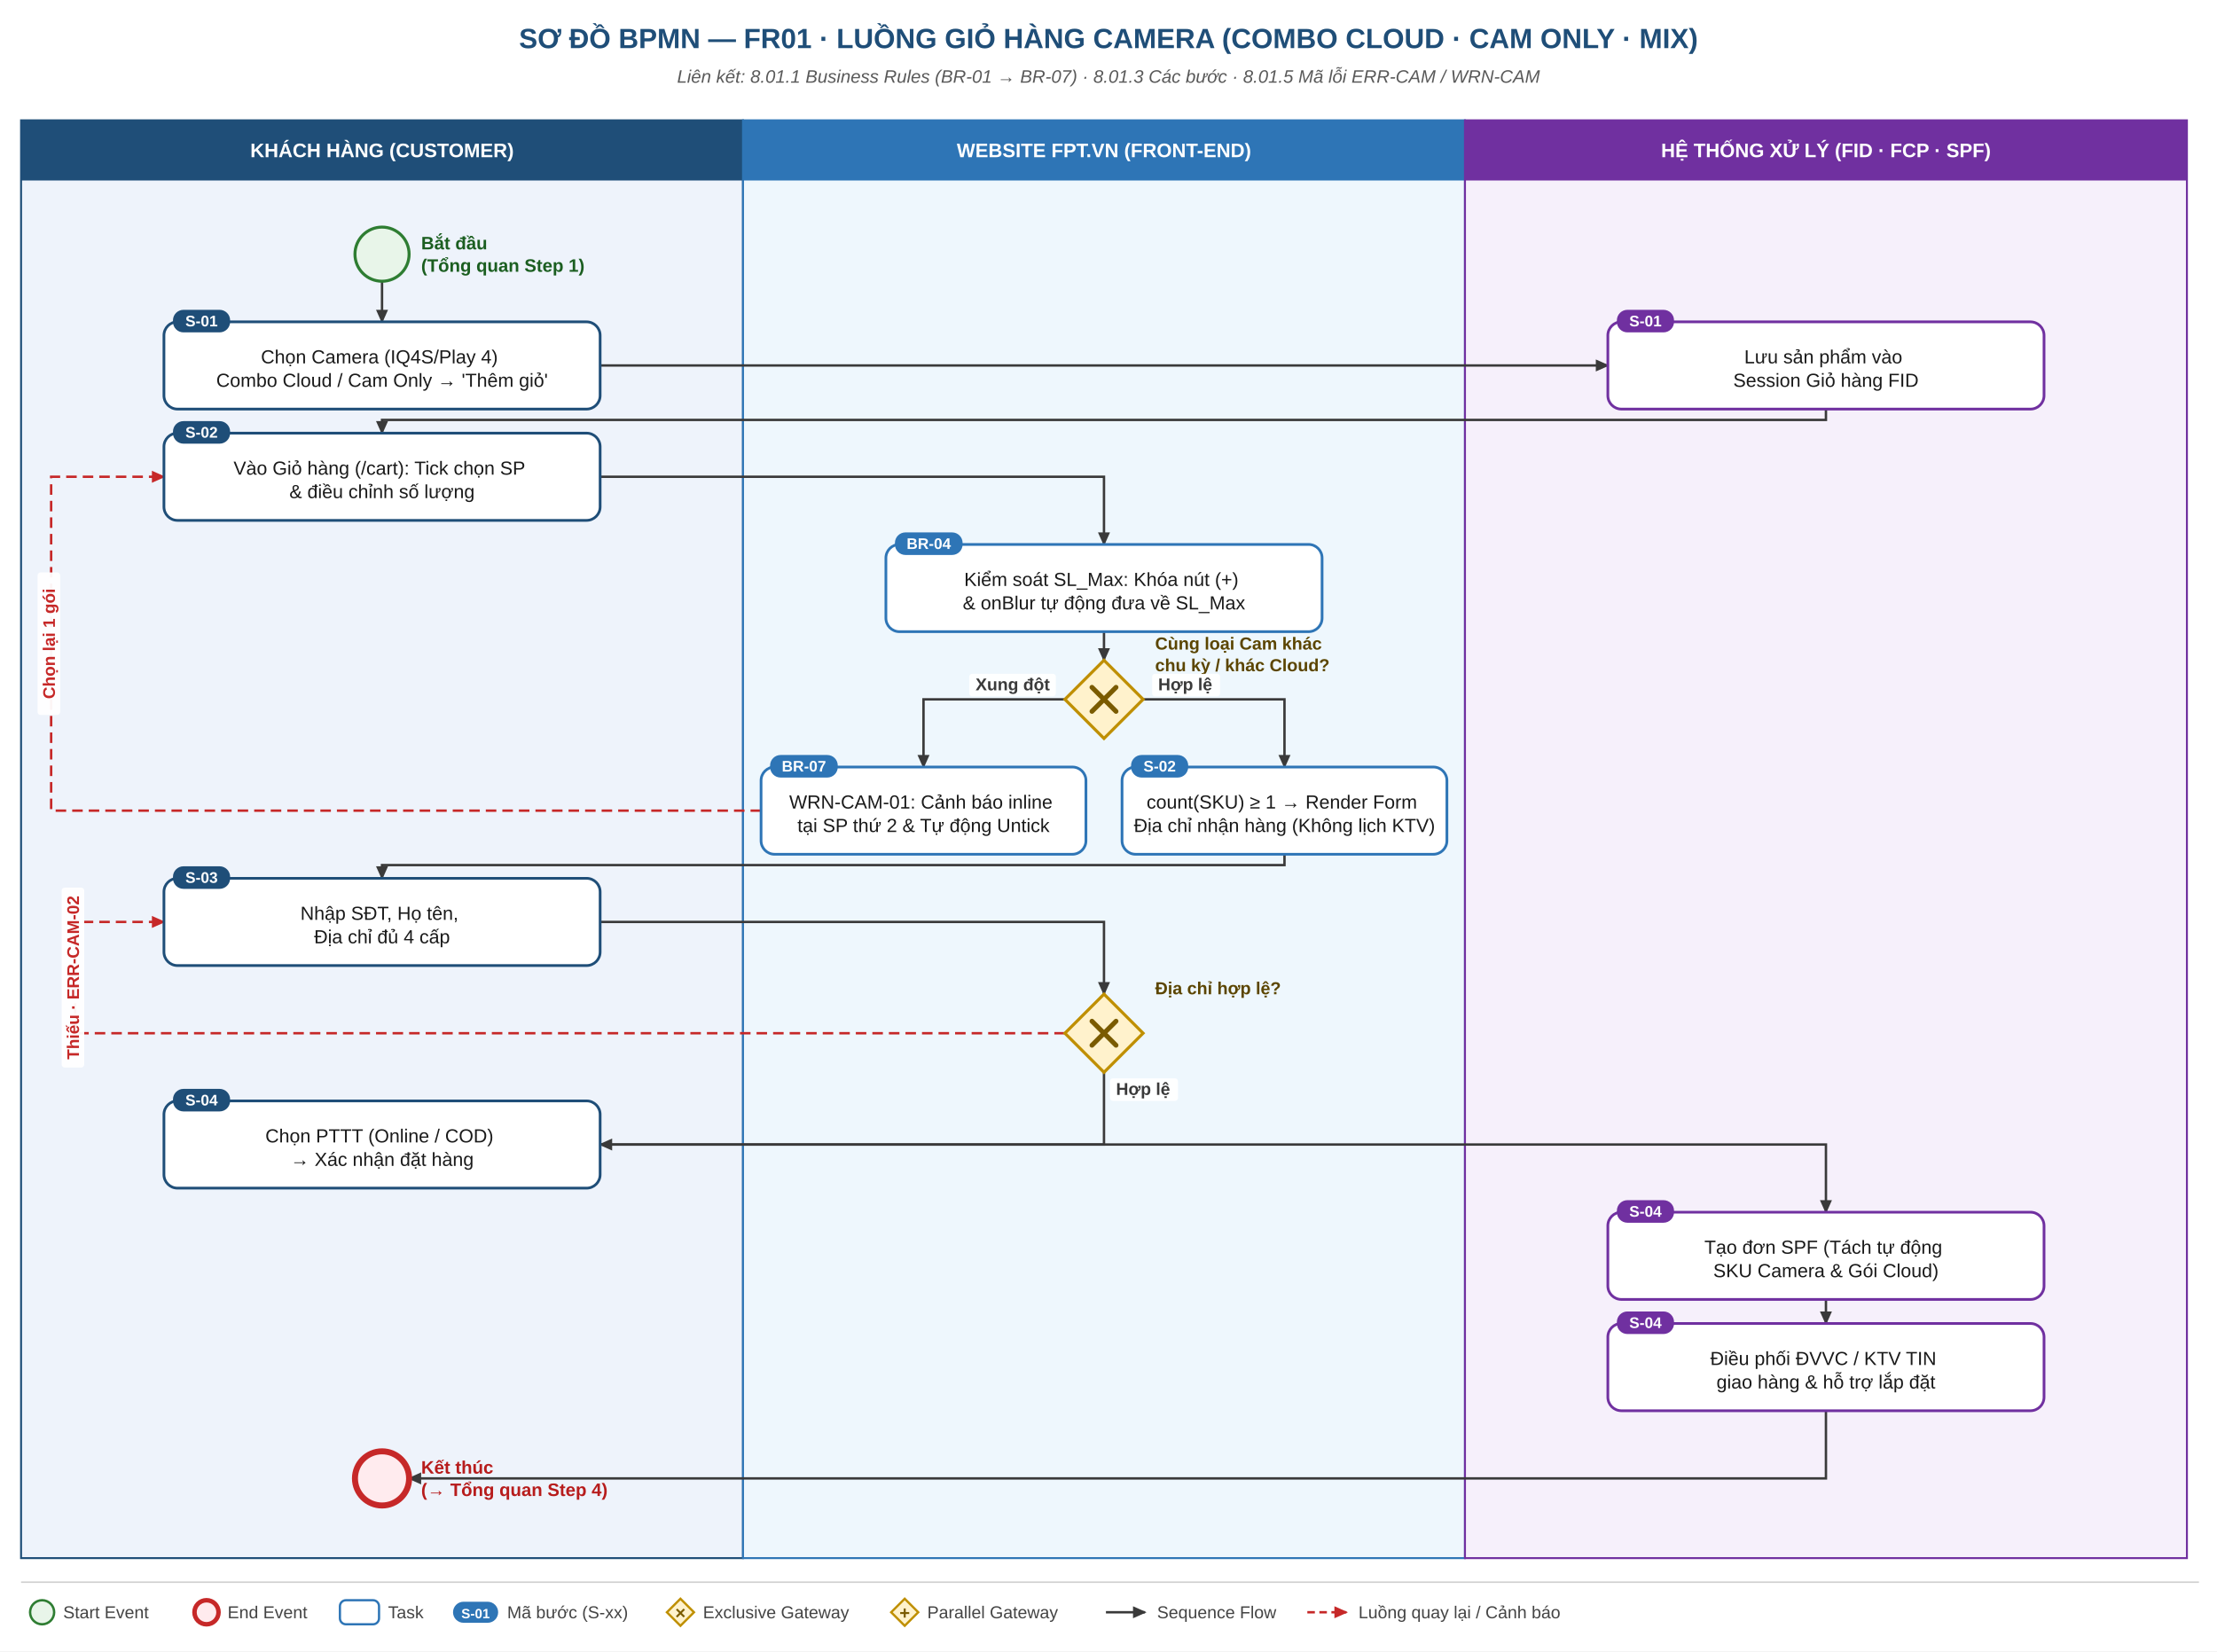
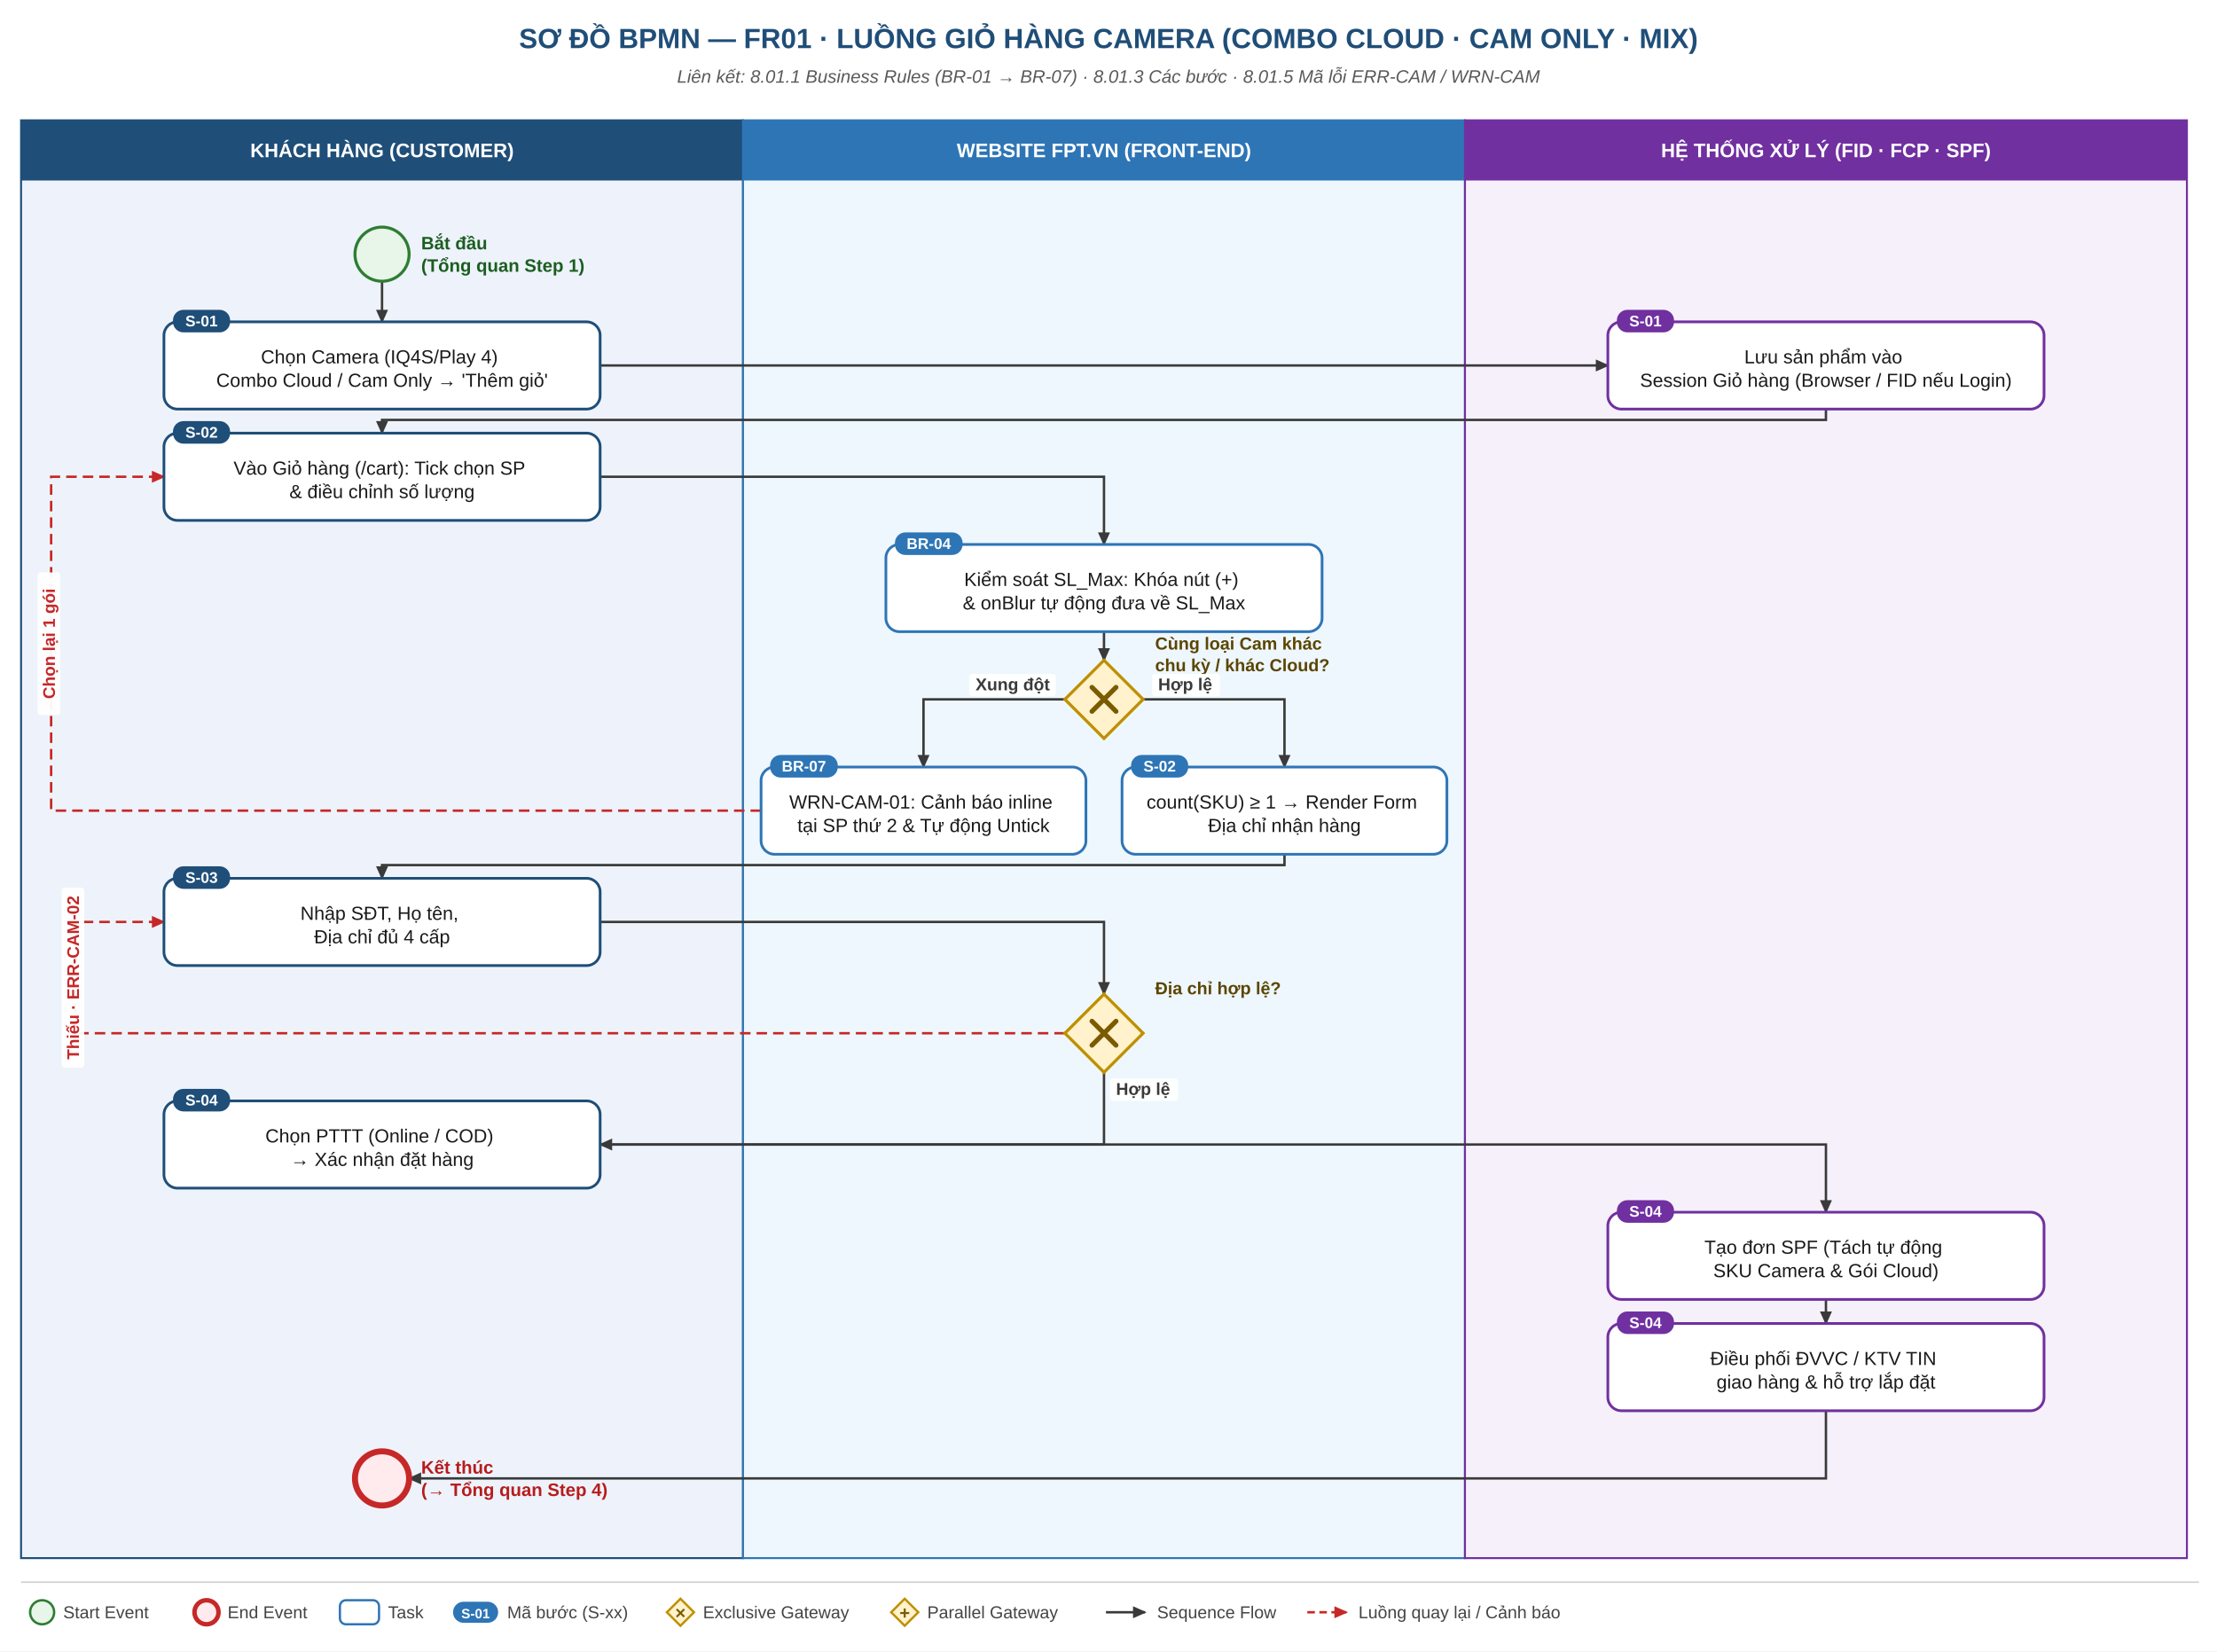
<svg xmlns="http://www.w3.org/2000/svg" width="1474" height="1098" viewBox="0 0 1474 1098" font-family="Arial, Helvetica, sans-serif">
  <rect width="1474" height="1098" fill="#ffffff" />
  <defs>
    <marker id="a" markerWidth="10" markerHeight="10" refX="8" refY="4" orient="auto" markerUnits="userSpaceOnUse">
      <path d="M0,0 L9,4 L0,8 Z" fill="#3a3a3a" />
    </marker>
    <marker id="ar" markerWidth="10" markerHeight="10" refX="8" refY="4" orient="auto" markerUnits="userSpaceOnUse">
      <path d="M0,0 L9,4 L0,8 Z" fill="#c62828" />
    </marker>
  </defs>
  <text x="737.0" y="32" font-size="18.5" font-weight="bold" fill="#1f4e78" text-anchor="middle">SƠ ĐỒ BPMN — FR01 · LUỒNG GIỎ HÀNG CAMERA (COMBO CLOUD · CAM ONLY · MIX)</text>
  <text x="737.0" y="55" font-size="12" fill="#595959" font-style="italic" text-anchor="middle">Liên kết: 8.01.1 Business Rules (BR-01 → BR-07) · 8.01.3 Các bước · 8.01.5 Mã lỗi ERR-CAM / WRN-CAM</text>
  <rect x="14" y="80" width="480" height="956" fill="#eef3fb" stroke="#1f4e78" stroke-width="1.3" />
  <rect x="14" y="80" width="480" height="40" fill="#1f4e78" />
  <text x="254.0" y="104.5" font-size="13" font-weight="bold" fill="#fff" text-anchor="middle">KHÁCH HÀNG (CUSTOMER)</text>
  <rect x="494" y="80" width="480" height="956" fill="#eef7fd" stroke="#2e75b6" stroke-width="1.3" />
  <rect x="494" y="80" width="480" height="40" fill="#2e75b6" />
  <text x="734.0" y="104.5" font-size="13" font-weight="bold" fill="#fff" text-anchor="middle">WEBSITE FPT.VN (FRONT-END)</text>
  <rect x="974" y="80" width="480" height="956" fill="#f6f0fb" stroke="#7030a0" stroke-width="1.3" />
  <rect x="974" y="80" width="480" height="40" fill="#7030a0" />
  <text x="1214.0" y="104.5" font-size="13" font-weight="bold" fill="#fff" text-anchor="middle">HỆ THỐNG XỬ LÝ (FID · FCP · SPF)</text>
  <path d="M254.0,187.0 L254.0,214.0" fill="none" stroke="#3a3a3a" stroke-width="1.6" marker-end="url(#a)" />
  <path d="M399.0,243.0 L1069.0,243.0" fill="none" stroke="#3a3a3a" stroke-width="1.6" marker-end="url(#a)" />
  <path d="M1214.0,272.0 L1214.0,279.2 L254.0,279.2 L254.0,288.0" fill="none" stroke="#3a3a3a" stroke-width="1.6" marker-end="url(#a)" />
  <path d="M399.0,317.0 L734.0,317.0 L734.0,362.0" fill="none" stroke="#3a3a3a" stroke-width="1.6" marker-end="url(#a)" />
  <path d="M734.0,420.0 L734.0,439.0" fill="none" stroke="#3a3a3a" stroke-width="1.6" marker-end="url(#a)" />
  <path d="M708.0,465.0 L614.0,465.0 L614.0,510.0" fill="none" stroke="#3a3a3a" stroke-width="1.6" marker-end="url(#a)" />
  <path d="M760.0,465.0 L854.0,465.0 L854.0,510.0" fill="none" stroke="#3a3a3a" stroke-width="1.6" marker-end="url(#a)" />
  <path d="M506.0,539.0 L34.0,539.0 L34.0,317.0 L109.0,317.0" fill="none" stroke="#c62828" stroke-width="1.6" stroke-dasharray="7,4" marker-end="url(#ar)" />
  <path d="M854.0,568.0 L854.0,575.2 L254.0,575.2 L254.0,584.0" fill="none" stroke="#3a3a3a" stroke-width="1.6" marker-end="url(#a)" />
  <path d="M399.0,613.0 L734.0,613.0 L734.0,661.0" fill="none" stroke="#3a3a3a" stroke-width="1.6" marker-end="url(#a)" />
  <path d="M734.0,713.0 L734.0,761.0 L399.0,761.0" fill="none" stroke="#3a3a3a" stroke-width="1.6" marker-end="url(#a)" />
  <path d="M708.0,687.0 L50.0,687.0 L50.0,613.0 L109.0,613.0" fill="none" stroke="#c62828" stroke-width="1.6" stroke-dasharray="7,4" marker-end="url(#ar)" />
  <path d="M399.0,761.0 L1214.0,761.0 L1214.0,806.0" fill="none" stroke="#3a3a3a" stroke-width="1.6" marker-end="url(#a)" />
  <path d="M1214.0,864.0 L1214.0,880.0" fill="none" stroke="#3a3a3a" stroke-width="1.6" marker-end="url(#a)" />
  <path d="M1214.0,938.0 L1214.0,983.0 L272.0,983.0" fill="none" stroke="#3a3a3a" stroke-width="1.6" marker-end="url(#a)" />
  <circle cx="254.0" cy="169.0" r="18" fill="#e8f5e9" stroke="#2e7d32" stroke-width="2" />
  <text x="280.0" y="165.8" font-size="12" fill="#1b5e20" font-weight="bold" text-anchor="start">
    <tspan x="280.0" dy="0.0">Bắt đầu</tspan>
    <tspan x="280.0" dy="14.9">(Tổng quan Step 1)</tspan>
  </text>
  <rect x="109.0" y="214.0" width="290" height="58" rx="9" fill="#ffffff" stroke="#1f4e78" stroke-width="1.8" />
  <text x="254.0" y="241.6" font-size="12.6" fill="#1a1a1a" font-weight="normal" text-anchor="middle">
    <tspan x="254.0" dy="0.0">Chọn Camera (IQ4S/Play 4)</tspan>
    <tspan x="254.0" dy="15.6">Combo Cloud / Cam Only → 'Thêm giỏ'</tspan>
  </text>
  <rect x="115.0" y="206.0" width="38" height="15" rx="7" fill="#1f4e78" />
  <text x="134.0" y="217.0" font-size="10.2" font-weight="bold" fill="#fff" text-anchor="middle">S-01</text>
  <rect x="1069.0" y="214.0" width="290" height="58" rx="9" fill="#ffffff" stroke="#7030a0" stroke-width="1.8" />
  <text x="1214.0" y="241.6" font-size="12.6" fill="#1a1a1a" font-weight="normal" text-anchor="middle">
    <tspan x="1214.0" dy="0.0">Lưu sản phẩm vào</tspan>
-     <tspan x="1214.0" dy="15.6">Session Giỏ hàng FID</tspan>
+     <tspan x="1214.0" dy="15.6">Session Giỏ hàng (Browser / FID nếu Login)</tspan>
  </text>
  <rect x="1075.0" y="206.0" width="38" height="15" rx="7" fill="#7030a0" />
  <text x="1094.0" y="217.0" font-size="10.2" font-weight="bold" fill="#fff" text-anchor="middle">S-01</text>
  <rect x="109.0" y="288.0" width="290" height="58" rx="9" fill="#ffffff" stroke="#1f4e78" stroke-width="1.8" />
  <text x="254.0" y="315.6" font-size="12.6" fill="#1a1a1a" font-weight="normal" text-anchor="middle">
    <tspan x="254.0" dy="0.0">Vào Giỏ hàng (/cart): Tick chọn SP</tspan>
    <tspan x="254.0" dy="15.6">&amp; điều chỉnh số lượng</tspan>
  </text>
  <rect x="115.0" y="280.0" width="38" height="15" rx="7" fill="#1f4e78" />
  <text x="134.0" y="291.0" font-size="10.2" font-weight="bold" fill="#fff" text-anchor="middle">S-02</text>
  <rect x="589.0" y="362.0" width="290" height="58" rx="9" fill="#ffffff" stroke="#2e75b6" stroke-width="1.8" />
  <text x="734.0" y="389.6" font-size="12.6" fill="#1a1a1a" font-weight="normal" text-anchor="middle">
    <tspan x="734.0" dy="0.0">Kiểm soát SL_Max: Khóa nút (+)</tspan>
    <tspan x="734.0" dy="15.6">&amp; onBlur tự động đưa về SL_Max</tspan>
  </text>
  <rect x="595.0" y="354.0" width="45" height="15" rx="7" fill="#2e75b6" />
  <text x="617.5" y="365.0" font-size="10.2" font-weight="bold" fill="#fff" text-anchor="middle">BR-04</text>
  <polygon points="734.0,439.0 760.0,465.0 734.0,491.0 708.0,465.0" fill="#fff2cc" stroke="#bf8f00" stroke-width="2" />
  <path d="M726.0,457.0 L742.0,473.0 M742.0,457.0 L726.0,473.0" stroke="#7a5b00" stroke-width="3.2" stroke-linecap="round" />
  <text x="768.0" y="431.9" font-size="11.6" fill="#5b4500" font-weight="bold" text-anchor="start">
    <tspan x="768.0" dy="0.0">Cùng loại Cam khác</tspan>
    <tspan x="768.0" dy="14.4">chu kỳ / khác Cloud?</tspan>
  </text>
  <rect x="506.0" y="510.0" width="216" height="58" rx="9" fill="#ffffff" stroke="#2e75b6" stroke-width="1.8" />
  <text x="614.0" y="537.6" font-size="12.6" fill="#1a1a1a" font-weight="normal" text-anchor="middle">
    <tspan x="614.0" dy="0.0">WRN-CAM-01: Cảnh báo inline</tspan>
    <tspan x="614.0" dy="15.6">tại SP thứ 2 &amp; Tự động Untick</tspan>
  </text>
  <rect x="512.0" y="502.0" width="45" height="15" rx="7" fill="#2e75b6" />
  <text x="534.5" y="513.0" font-size="10.2" font-weight="bold" fill="#fff" text-anchor="middle">BR-07</text>
  <rect x="746.0" y="510.0" width="216" height="58" rx="9" fill="#ffffff" stroke="#2e75b6" stroke-width="1.8" />
  <text x="854.0" y="537.6" font-size="12.6" fill="#1a1a1a" font-weight="normal" text-anchor="middle">
    <tspan x="854.0" dy="0.0">count(SKU) ≥ 1 → Render Form</tspan>
-     <tspan x="854.0" dy="15.6">Địa chỉ nhận hàng (Không lịch KTV)</tspan>
+     <tspan x="854.0" dy="15.6">Địa chỉ nhận hàng</tspan>
  </text>
  <rect x="752.0" y="502.0" width="38" height="15" rx="7" fill="#2e75b6" />
  <text x="771.0" y="513.0" font-size="10.2" font-weight="bold" fill="#fff" text-anchor="middle">S-02</text>
  <rect x="109.0" y="584.0" width="290" height="58" rx="9" fill="#ffffff" stroke="#1f4e78" stroke-width="1.8" />
  <text x="254.0" y="611.6" font-size="12.6" fill="#1a1a1a" font-weight="normal" text-anchor="middle">
    <tspan x="254.0" dy="0.0">Nhập SĐT, Họ tên,</tspan>
    <tspan x="254.0" dy="15.6">Địa chỉ đủ 4 cấp</tspan>
  </text>
  <rect x="115.0" y="576.0" width="38" height="15" rx="7" fill="#1f4e78" />
  <text x="134.0" y="587.0" font-size="10.2" font-weight="bold" fill="#fff" text-anchor="middle">S-03</text>
  <polygon points="734.0,661.0 760.0,687.0 734.0,713.0 708.0,687.0" fill="#fff2cc" stroke="#bf8f00" stroke-width="2" />
  <path d="M726.0,679.0 L742.0,695.0 M742.0,679.0 L726.0,695.0" stroke="#7a5b00" stroke-width="3.2" stroke-linecap="round" />
  <text x="768.0" y="661.1" font-size="11.6" fill="#5b4500" font-weight="bold" text-anchor="start">
    <tspan x="768.0" dy="0.0">Địa chỉ hợp lệ?</tspan>
  </text>
  <rect x="109.0" y="732.0" width="290" height="58" rx="9" fill="#ffffff" stroke="#1f4e78" stroke-width="1.8" />
  <text x="254.0" y="759.6" font-size="12.6" fill="#1a1a1a" font-weight="normal" text-anchor="middle">
    <tspan x="254.0" dy="0.0">Chọn PTTT (Online / COD)</tspan>
    <tspan x="254.0" dy="15.6">→ Xác nhận đặt hàng</tspan>
  </text>
  <rect x="115.0" y="724.0" width="38" height="15" rx="7" fill="#1f4e78" />
  <text x="134.0" y="735.0" font-size="10.2" font-weight="bold" fill="#fff" text-anchor="middle">S-04</text>
  <rect x="1069.0" y="806.0" width="290" height="58" rx="9" fill="#ffffff" stroke="#7030a0" stroke-width="1.8" />
  <text x="1214.0" y="833.6" font-size="12.6" fill="#1a1a1a" font-weight="normal" text-anchor="middle">
    <tspan x="1214.0" dy="0.0">Tạo đơn SPF (Tách tự động</tspan>
    <tspan x="1214.0" dy="15.6">SKU Camera &amp; Gói Cloud)</tspan>
  </text>
  <rect x="1075.0" y="798.0" width="38" height="15" rx="7" fill="#7030a0" />
  <text x="1094.0" y="809.0" font-size="10.2" font-weight="bold" fill="#fff" text-anchor="middle">S-04</text>
  <rect x="1069.0" y="880.0" width="290" height="58" rx="9" fill="#ffffff" stroke="#7030a0" stroke-width="1.8" />
  <text x="1214.0" y="907.6" font-size="12.6" fill="#1a1a1a" font-weight="normal" text-anchor="middle">
    <tspan x="1214.0" dy="0.0">Điều phối ĐVVC / KTV TIN</tspan>
    <tspan x="1214.0" dy="15.6">giao hàng &amp; hỗ trợ lắp đặt</tspan>
  </text>
  <rect x="1075.0" y="872.0" width="38" height="15" rx="7" fill="#7030a0" />
  <text x="1094.0" y="883.0" font-size="10.2" font-weight="bold" fill="#fff" text-anchor="middle">S-04</text>
  <circle cx="254.0" cy="983.0" r="18" fill="#ffebee" stroke="#c62828" stroke-width="4" />
  <text x="280.0" y="979.8" font-size="12" fill="#b71c1c" font-weight="bold" text-anchor="start">
    <tspan x="280.0" dy="0.0">Kết thúc</tspan>
    <tspan x="280.0" dy="14.9">(→ Tổng quan Step 4)</tspan>
  </text>
  <rect x="644.4" y="448.0" width="57.6" height="15" fill="#ffffff" opacity="0.95" rx="2" />
  <text x="698.0" y="459.0" font-size="11.4" font-weight="bold" fill="#3a3a3a" text-anchor="end">Xung đột</text>
  <rect x="766.0" y="448.0" width="45.2" height="15" fill="#ffffff" opacity="0.95" rx="2" />
  <text x="770.0" y="459.0" font-size="11.4" font-weight="bold" fill="#3a3a3a" text-anchor="start">Hợp lệ</text>
  <g transform="rotate(-90 34.0 428.0)">
    <rect x="-13.4" y="419.0" width="94.8" height="15" fill="#fff" opacity="0.95" rx="2" />
    <text x="34.0" y="430.5" font-size="11.2" font-weight="bold" fill="#c62828" text-anchor="middle">Chọn lại 1 gói</text>
  </g>
  <rect x="738.0" y="717.0" width="45.2" height="15" fill="#ffffff" opacity="0.95" rx="2" />
  <text x="742.0" y="728.0" font-size="11.4" font-weight="bold" fill="#3a3a3a" text-anchor="start">Hợp lệ</text>
  <g transform="rotate(-90 50.0 650.0)">
    <rect x="-9.8" y="641.0" width="119.6" height="15" fill="#fff" opacity="0.95" rx="2" />
    <text x="50.0" y="652.5" font-size="11.2" font-weight="bold" fill="#c62828" text-anchor="middle">Thiếu · ERR-CAM-02</text>
  </g>
  <line x1="14" y1="1052.0" x2="1462" y2="1052.0" stroke="#d0d0d0" />
  <circle cx="28" cy="1072.0" r="8" fill="#e8f5e9" stroke="#2e7d32" stroke-width="1.6" />
  <text x="42" y="1076.0" font-size="11.5" fill="#444">Start Event</text>
  <circle cx="137.3" cy="1072.0" r="8" fill="#ffebee" stroke="#c62828" stroke-width="3" />
  <text x="151.3" y="1076.0" font-size="11.5" fill="#444">End Event</text>
  <rect x="226.0" y="1064.0" width="26" height="16" rx="4" fill="#fff" stroke="#2e75b6" stroke-width="1.5" />
  <text x="258.0" y="1076.0" font-size="11.5" fill="#444">Task</text>
  <rect x="301.2" y="1065.0" width="30" height="14" rx="7" fill="#2e75b6" />
  <text x="316.2" y="1076.0" font-size="9" font-weight="bold" fill="#fff" text-anchor="middle">S-01</text>
  <text x="337.2" y="1076.0" font-size="11.5" fill="#444">Mã bước (S-xx)</text>
  <polygon points="452.4,1063.0 461.4,1072.0 452.4,1081.0 443.4,1072.0" fill="#fff2cc" stroke="#bf8f00" stroke-width="1.5" />
  <text x="452.4" y="1076.5" font-size="12" font-weight="bold" fill="#7a5b00" text-anchor="middle">×</text>
  <text x="467.4" y="1076.0" font-size="11.5" fill="#444">Exclusive Gateway</text>
  <polygon points="601.5,1063.0 610.5,1072.0 601.5,1081.0 592.5,1072.0" fill="#fff2cc" stroke="#bf8f00" stroke-width="1.5" />
  <text x="601.5" y="1076.5" font-size="12" font-weight="bold" fill="#7a5b00" text-anchor="middle">+</text>
  <text x="616.5" y="1076.0" font-size="11.5" fill="#444">Parallel Gateway</text>
  <path d="M735.3,1072.0 L761.3,1072.0" stroke="#3a3a3a" stroke-width="1.6" marker-end="url(#a)" />
  <text x="769.3" y="1076.0" font-size="11.5" fill="#444">Sequence Flow</text>
  <path d="M869.2,1072.0 L895.2,1072.0" stroke="#c62828" stroke-width="1.6" stroke-dasharray="5,3" marker-end="url(#ar)" />
  <text x="903.2" y="1076.0" font-size="11.5" fill="#444">Luồng quay lại / Cảnh báo</text>
</svg>
